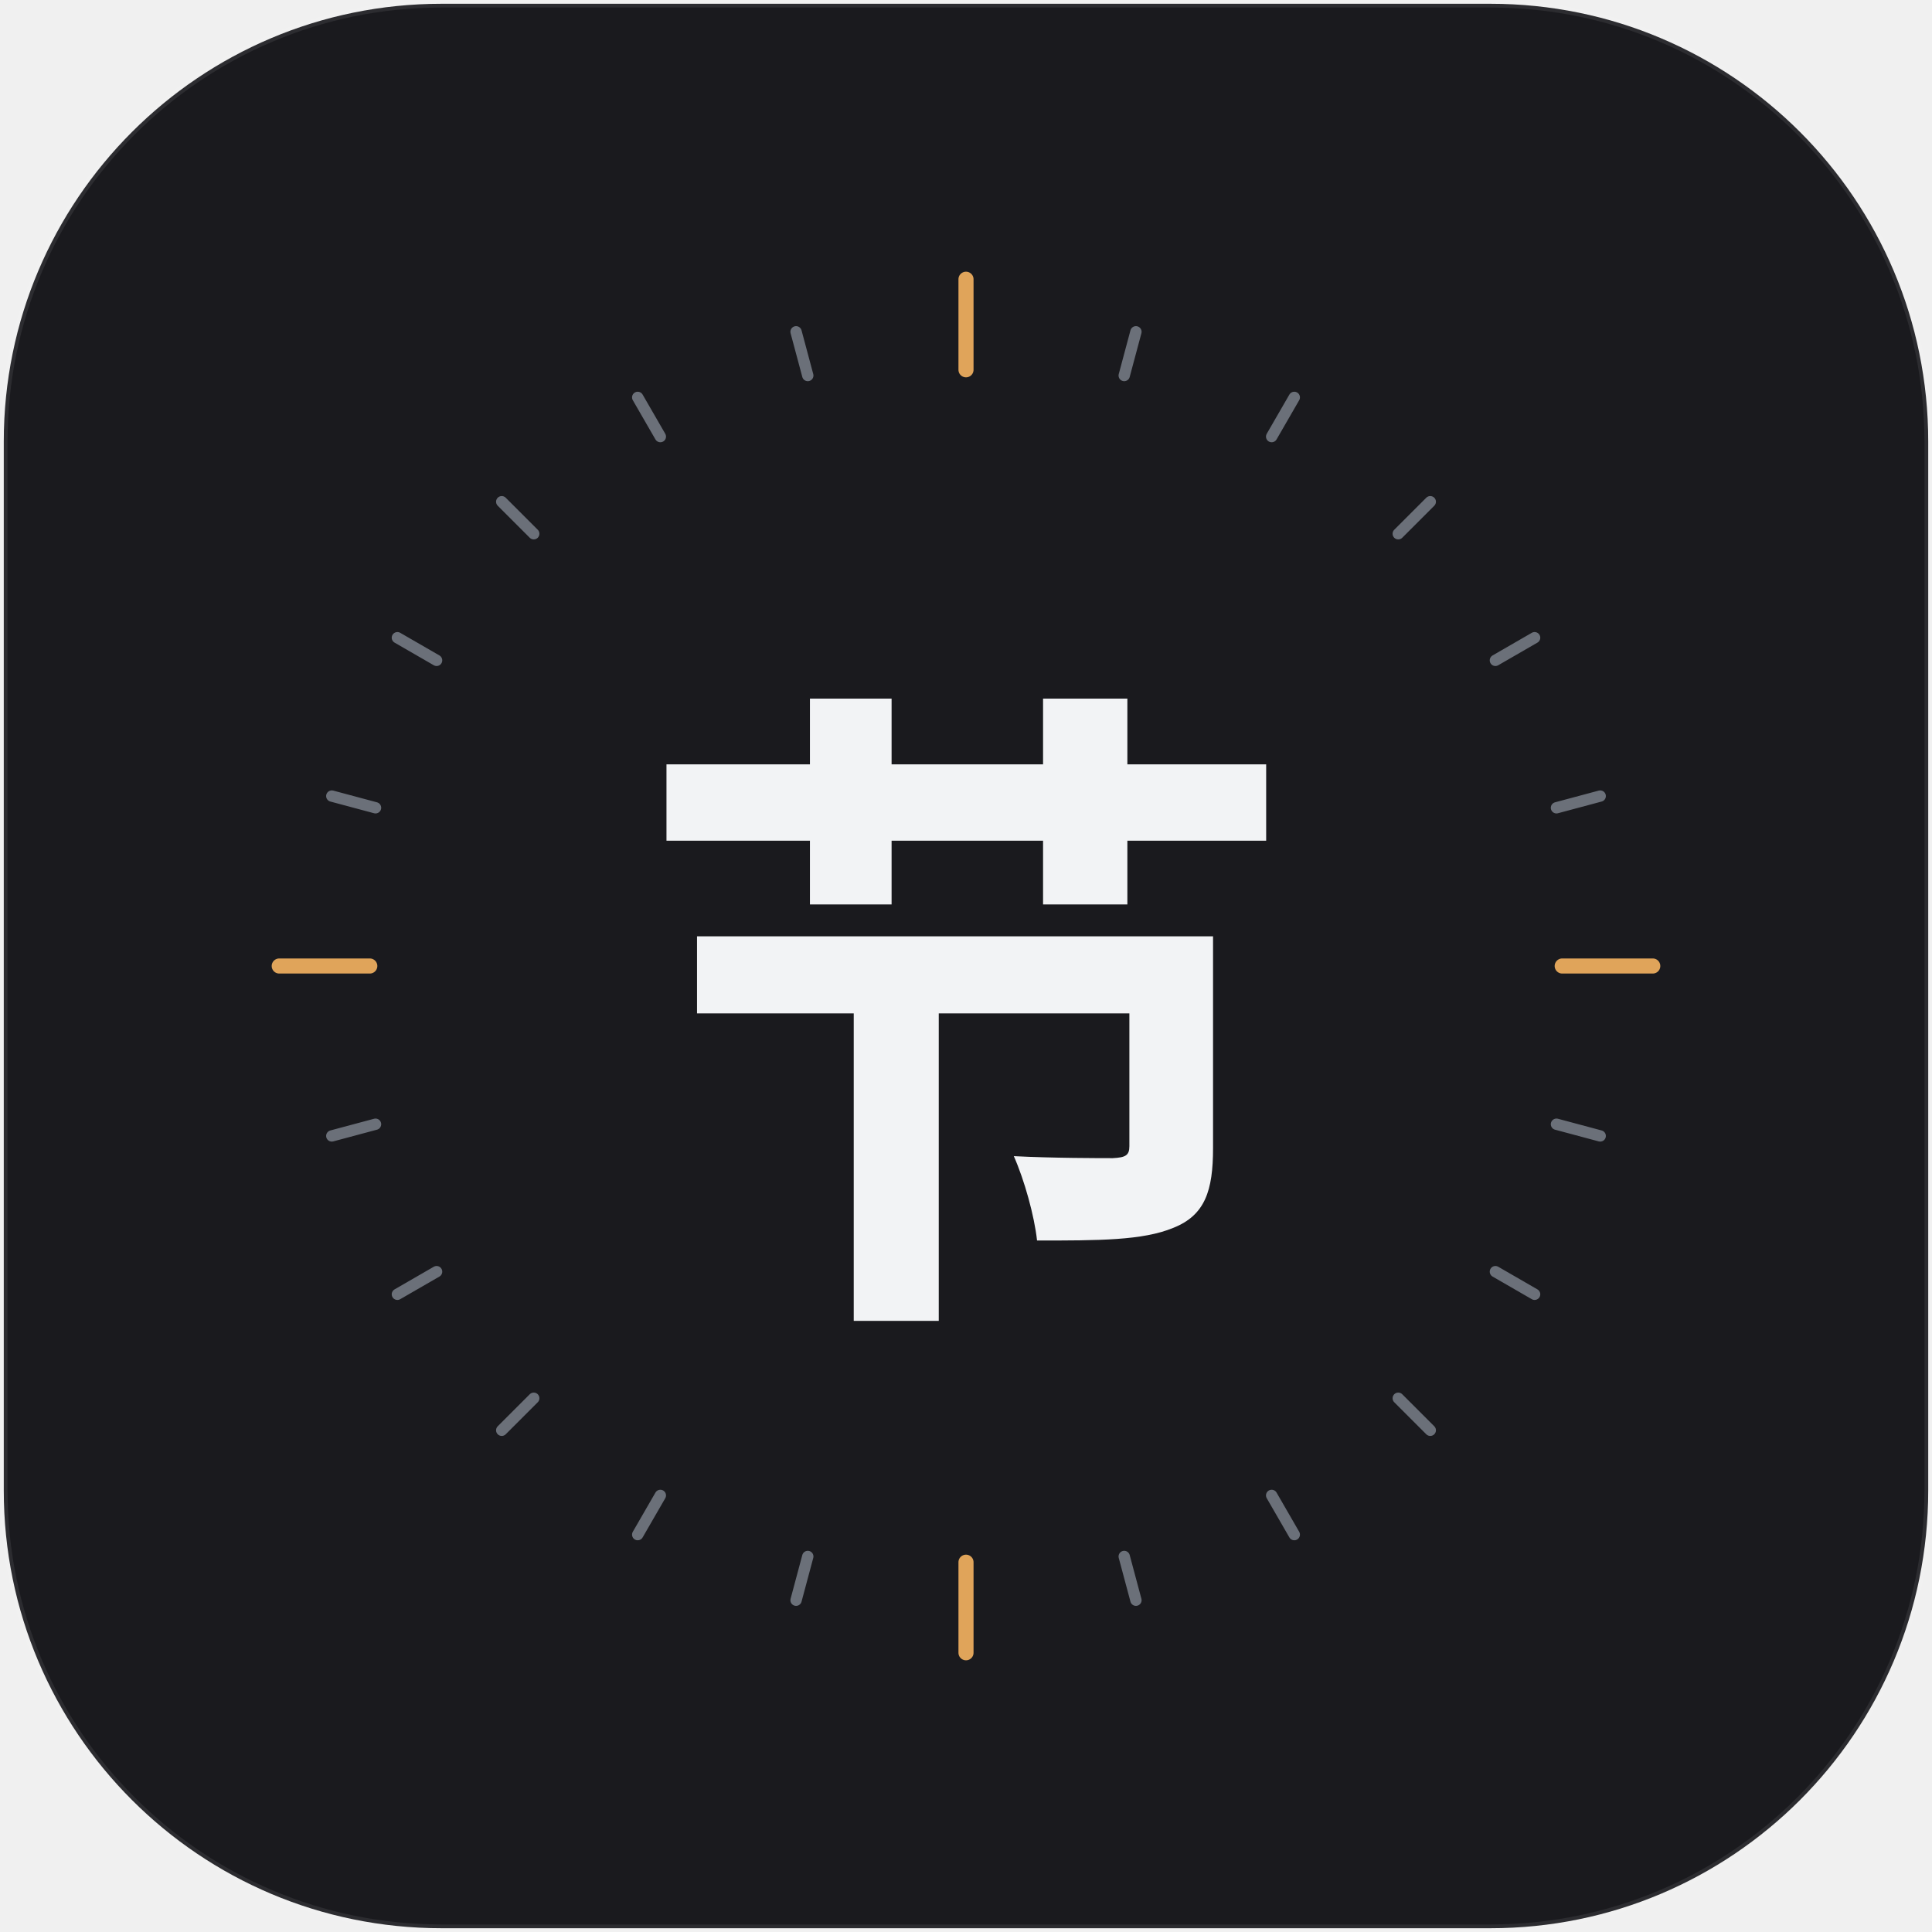
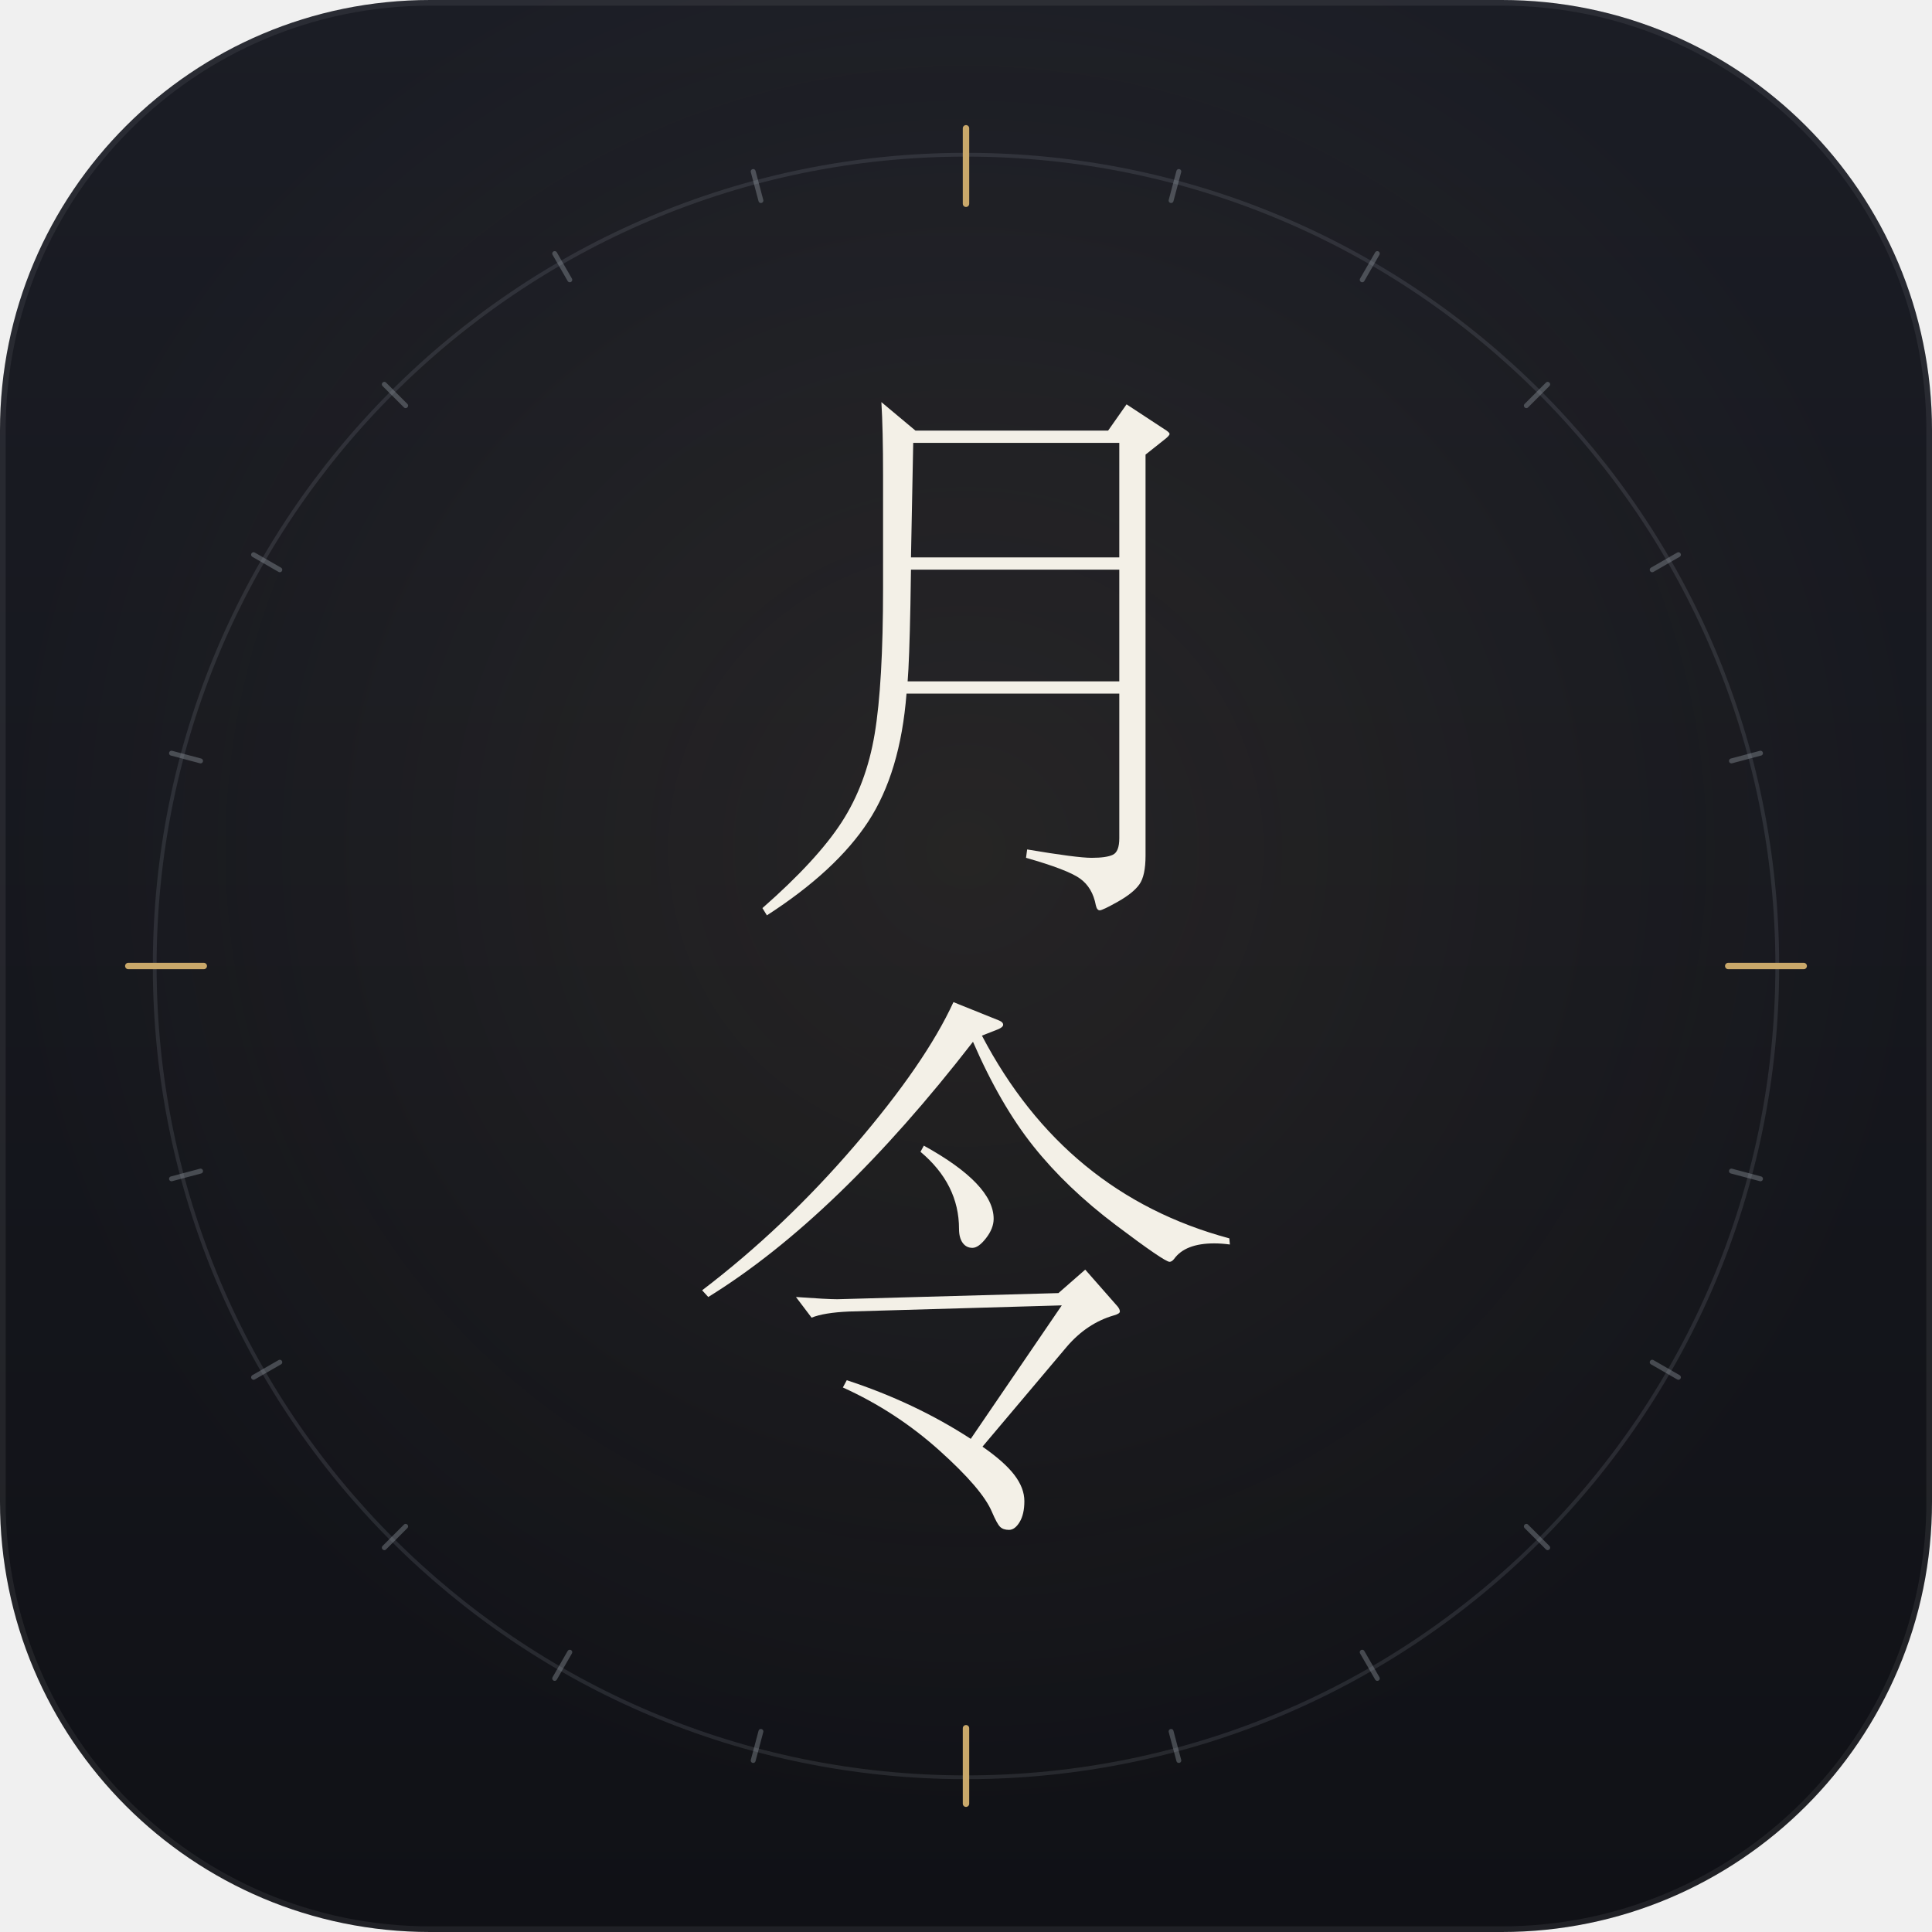
- <svg xmlns="http://www.w3.org/2000/svg" width="512" height="512" viewBox="0 0 512 512">
-   <rect x="1" y="1" width="510" height="510" rx="116" fill="#1a1a1e" />
-   <rect x="1" y="1" width="510" height="510" rx="116" fill="none" stroke="#ffffff14" stroke-width="2" />
-   <g stroke="#6b7079" stroke-width="3" stroke-linecap="round">
-     <line x1="256" y1="82" x2="256" y2="94" transform="rotate(15 256 256)" />
-     <line x1="256" y1="82" x2="256" y2="94" transform="rotate(30 256 256)" />
-     <line x1="256" y1="82" x2="256" y2="94" transform="rotate(45 256 256)" />
-     <line x1="256" y1="82" x2="256" y2="94" transform="rotate(60 256 256)" />
-     <line x1="256" y1="82" x2="256" y2="94" transform="rotate(75 256 256)" />
-     <line x1="256" y1="82" x2="256" y2="94" transform="rotate(105 256 256)" />
-     <line x1="256" y1="82" x2="256" y2="94" transform="rotate(120 256 256)" />
-     <line x1="256" y1="82" x2="256" y2="94" transform="rotate(135 256 256)" />
-     <line x1="256" y1="82" x2="256" y2="94" transform="rotate(150 256 256)" />
-     <line x1="256" y1="82" x2="256" y2="94" transform="rotate(165 256 256)" />
-     <line x1="256" y1="82" x2="256" y2="94" transform="rotate(195 256 256)" />
-     <line x1="256" y1="82" x2="256" y2="94" transform="rotate(210 256 256)" />
-     <line x1="256" y1="82" x2="256" y2="94" transform="rotate(225 256 256)" />
-     <line x1="256" y1="82" x2="256" y2="94" transform="rotate(240 256 256)" />
-     <line x1="256" y1="82" x2="256" y2="94" transform="rotate(255 256 256)" />
-     <line x1="256" y1="82" x2="256" y2="94" transform="rotate(285 256 256)" />
-     <line x1="256" y1="82" x2="256" y2="94" transform="rotate(300 256 256)" />
-     <line x1="256" y1="82" x2="256" y2="94" transform="rotate(315 256 256)" />
-     <line x1="256" y1="82" x2="256" y2="94" transform="rotate(330 256 256)" />
-     <line x1="256" y1="82" x2="256" y2="94" transform="rotate(345 256 256)" />
+ <svg xmlns="http://www.w3.org/2000/svg" width="1024" height="1024" viewBox="0 0 1024 1024">
+   <defs>
+     <linearGradient id="a" x1="0" y1="0" x2="0" y2="1">
+       <stop offset="0" stop-color="#1b1d25" />
+       <stop offset="1" stop-color="#101116" />
+     </linearGradient>
+     <radialGradient id="b" cx="0.5" cy="0.44" r="0.5">
+       <stop offset="0" stop-color="#c8a86a" stop-opacity="0.09" />
+       <stop offset="1" stop-color="#c8a86a" stop-opacity="0" />
+     </radialGradient>
+   </defs>
+   <rect width="1024" height="1024" rx="228" fill="url(#a)" />
+   <rect width="1024" height="1024" rx="228" fill="url(#b)" />
+   <rect x="1.5" y="1.5" width="1021" height="1021" rx="226.5" fill="none" stroke="#fff" stroke-opacity="0.07" stroke-width="3" />
+   <circle cx="512" cy="512" r="430" fill="none" stroke="#9aa0aa" stroke-opacity="0.16" stroke-width="2" />
+   <g fill="none" stroke-linecap="round">
+     <g stroke="#9aa0aa" stroke-opacity="0.38" stroke-width="2.6">
+       <line x1="620.7" y1="106.3" x2="624.8" y2="90.9" class="y" />
+       <line x1="722.0" y1="148.3" x2="730.0" y2="134.4" class="y" />
+       <line x1="809.0" y1="215.0" x2="820.3" y2="203.7" class="y" />
+       <line x1="875.7" y1="302.0" x2="889.6" y2="294.0" class="y" />
+       <line x1="917.7" y1="403.3" x2="933.1" y2="399.2" class="y" />
+       <line x1="917.7" y1="620.7" x2="933.1" y2="624.8" class="y" />
+       <line x1="875.7" y1="722.0" x2="889.6" y2="730.0" class="y" />
+       <line x1="809.0" y1="809.0" x2="820.3" y2="820.3" class="y" />
+       <line x1="722.0" y1="875.7" x2="730.0" y2="889.6" class="y" />
+       <line x1="620.7" y1="917.7" x2="624.8" y2="933.1" class="y" />
+       <line x1="403.3" y1="917.7" x2="399.2" y2="933.1" class="y" />
+       <line x1="302.0" y1="875.7" x2="294.0" y2="889.6" class="y" />
+       <line x1="215.0" y1="809.0" x2="203.7" y2="820.3" class="y" />
+       <line x1="148.3" y1="722.0" x2="134.4" y2="730.0" class="y" />
+       <line x1="106.3" y1="620.7" x2="90.9" y2="624.8" class="y" />
+       <line x1="106.3" y1="403.3" x2="90.9" y2="399.2" class="y" />
+       <line x1="148.3" y1="302.0" x2="134.4" y2="294.0" class="y" />
+       <line x1="215.0" y1="215.0" x2="203.7" y2="203.7" class="y" />
+       <line x1="302.0" y1="148.3" x2="294.0" y2="134.4" class="y" />
+       <line x1="403.3" y1="106.3" x2="399.2" y2="90.9" class="y" />
+     </g>
+     <g stroke="#c9a86a" stroke-width="3.4">
+       <line x1="512.0" y1="108.0" x2="512.0" y2="68.0" class="g" />
+       <line x1="916.0" y1="512.0" x2="956.0" y2="512.0" class="g" />
+       <line x1="512.0" y1="916.0" x2="512.0" y2="956.0" class="g" />
+       <line x1="108.0" y1="512.0" x2="68.0" y2="512.0" class="g" />
+     </g>
  </g>
-   <g stroke="#e0a45a" stroke-width="4" stroke-linecap="round">
-     <line x1="256" y1="74" x2="256" y2="98" transform="rotate(0 256 256)" />
-     <line x1="256" y1="74" x2="256" y2="98" transform="rotate(90 256 256)" />
-     <line x1="256" y1="74" x2="256" y2="98" transform="rotate(180 256 256)" />
-     <line x1="256" y1="74" x2="256" y2="98" transform="rotate(270 256 256)" />
+   <g fill="#f3f0e7">
+     <path transform="translate(386.64 436.61) scale(0.296 -0.296)" d="M779 688 745 661V-57Q745 -93 734.0 -108.5Q723 -124 695.5 -139.5Q668 -155 663.0 -155.0Q658 -155 656 -146Q650 -114 627.5 -98.0Q605 -82 531 -61L533 -46Q622 -61 648.5 -61.0Q675 -61 686.5 -55.5Q698 -50 698 -26V233H317Q306 92 248.5 4.0Q191 -84 67 -164L59 -151Q157 -65 201.0 3.0Q245 71 260.0 161.0Q275 251 275 422V624Q275 706 272 755L333 704H678L711 751L778 707Q788 701 788.0 698.0Q788 695 779 688ZM698 477V682H329L325 477ZM698 255V455H325L324 392Q322 291 319 255Z" />
+     <path transform="translate(364.15 761.14) scale(0.296 -0.296)" d="M972 343Q957 345 944 345Q892 345 872 317Q868 312 864 312Q855 312 767.5 378.0Q680 444 620.5 518.5Q561 593 512 706Q268 391 38 249L27 261Q174 373 300.5 520.5Q427 668 477 777L559 744Q566 741 566.0 736.5Q566 732 556.0 728.0Q546 724 528 717Q677 433 971 354ZM424 520Q549 451 549 389Q549 372 535.5 354.5Q522 337 511.0 337.0Q500 337 493.5 346.0Q487 355 487 371Q487 451 418 509ZM771 232Q775 227 775.0 223.0Q775 219 764 216Q716 202 680 160L529 -19Q568 -46 586.0 -69.5Q604 -93 604.0 -116.5Q604 -140 595.5 -154.0Q587 -168 576.5 -168.0Q566 -168 560.5 -162.5Q555 -157 546 -136Q529 -95 451.5 -25.5Q374 44 279 87L286 100Q408 60 508 -5L671 234L290 223Q245 221 223 212L195 249Q251 245 269 245L665 256L713 298Z" />
  </g>
-   <text x="256" y="258" text-anchor="middle" dominant-baseline="central" font-family="Microsoft YaHei, PingFang SC, sans-serif" font-size="176" font-weight="700" fill="#f2f3f5">节</text>
</svg>
